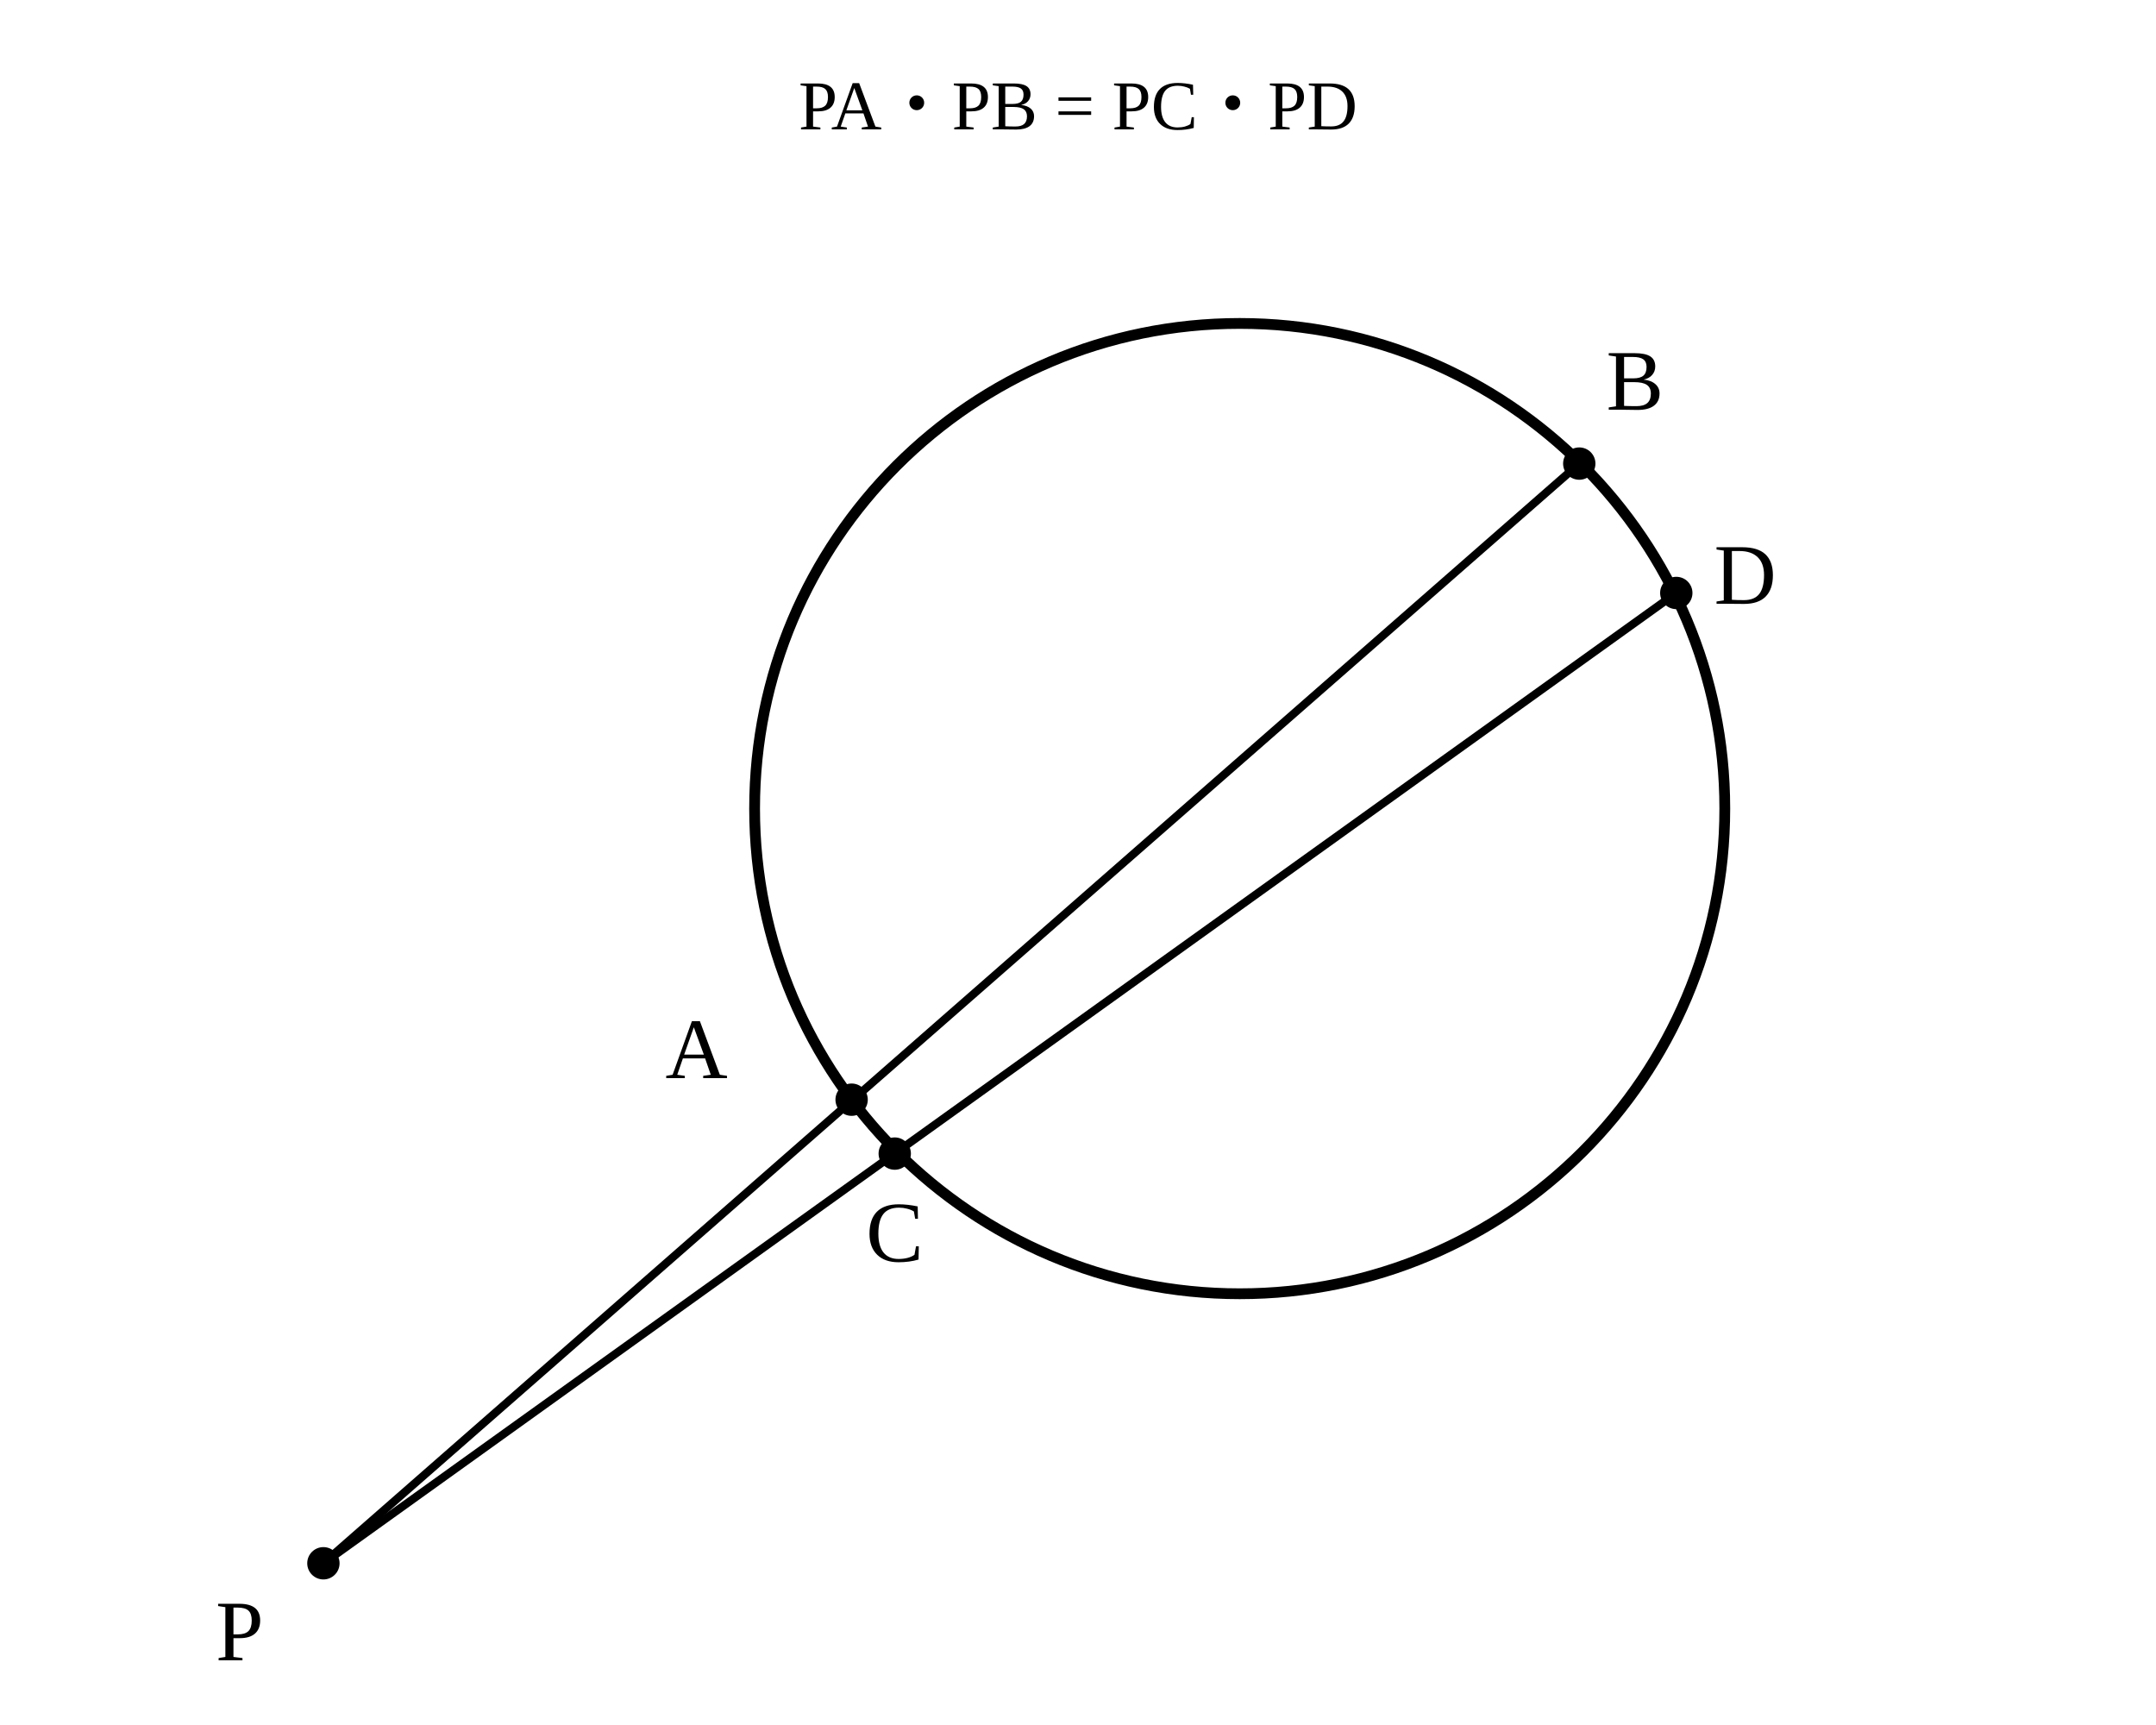
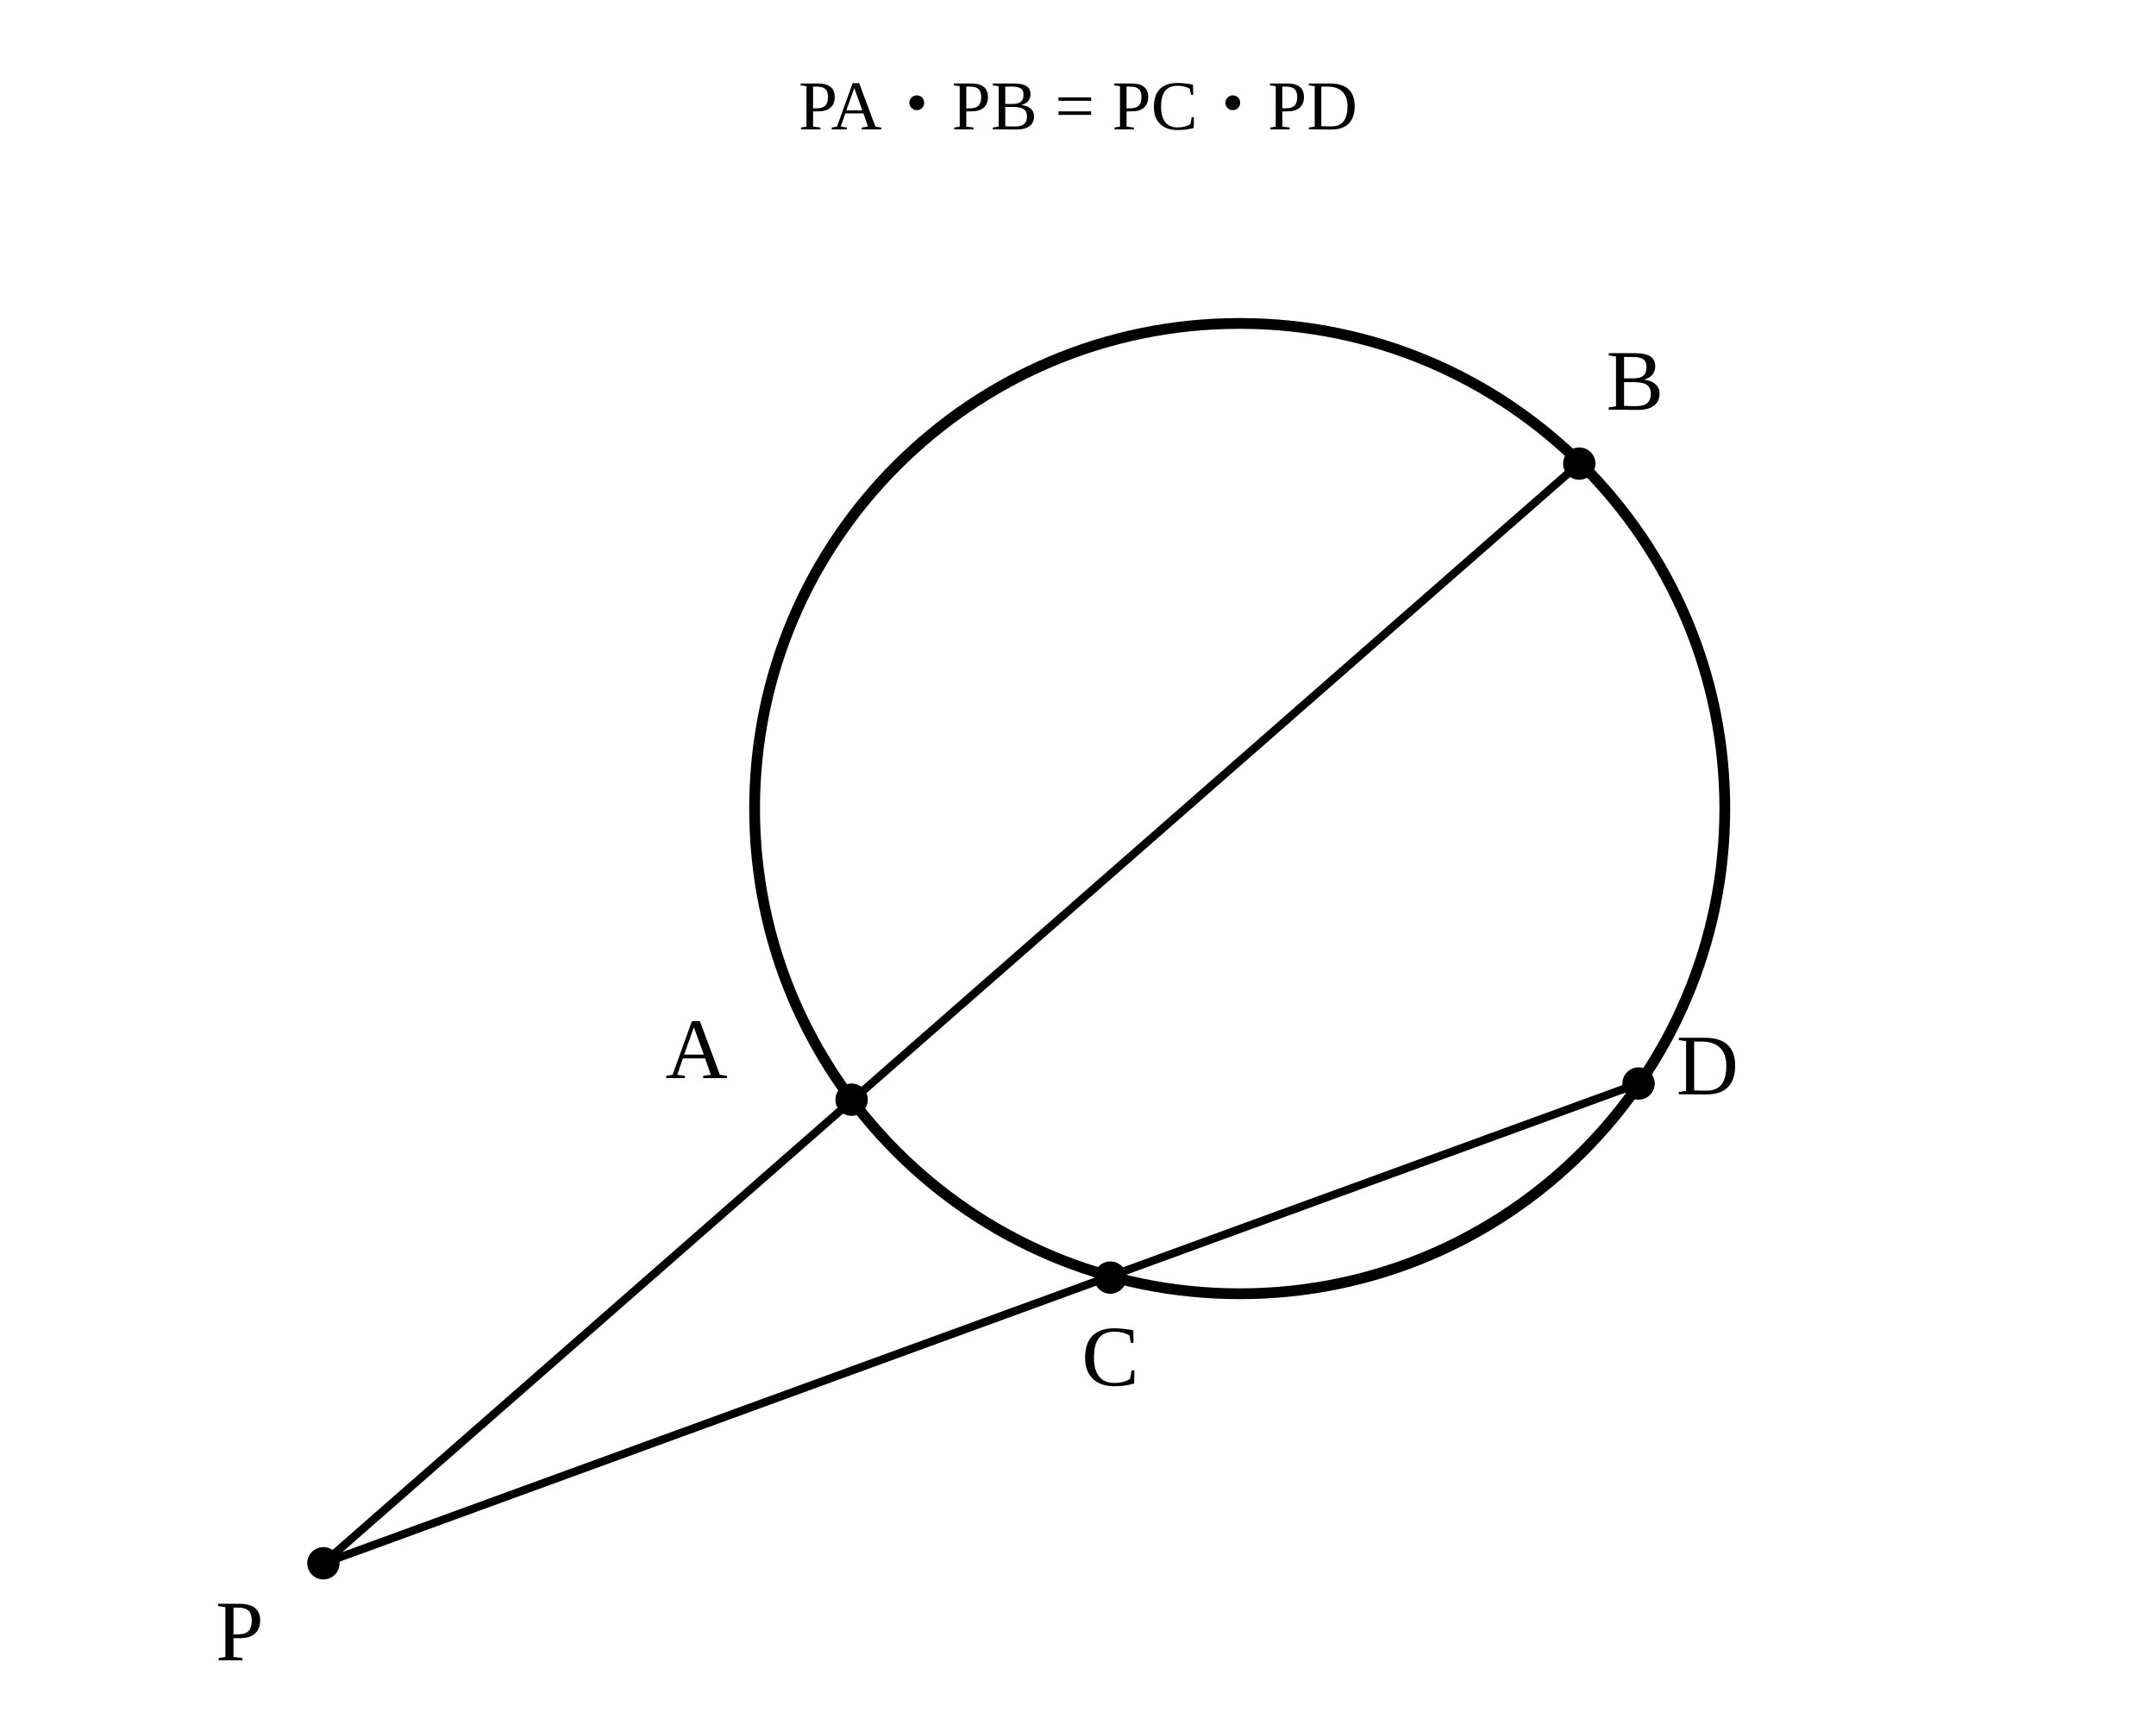
<svg xmlns="http://www.w3.org/2000/svg" viewBox="0 0 400 320" role="img" aria-label="円の外部の点Pを通る2本の直線が円とP,A,B及びP,C,Dで交わり、PA・PB=PC・PDが成り立つことを示す図">
  <circle cx="230" cy="150" r="90" fill="none" stroke="currentColor" stroke-width="2" />
  <line x1="60" y1="290" x2="293" y2="86" stroke="currentColor" stroke-width="1.5" />
-   <line x1="60" y1="290" x2="311" y2="110" stroke="currentColor" stroke-width="1.5" />
+   <line x1="60" y1="290" x2="304" y2="201" stroke="currentColor" stroke-width="1.5" />
  <circle cx="60" cy="290" r="3" fill="currentColor" />
  <circle cx="158" cy="204" r="3" fill="currentColor" />
  <circle cx="293" cy="86" r="3" fill="currentColor" />
-   <circle cx="166" cy="214" r="3" fill="currentColor" />
-   <circle cx="311" cy="110" r="3" fill="currentColor" />
+   <circle cx="206" cy="237" r="3" fill="currentColor" />
+   <circle cx="304" cy="201" r="3" fill="currentColor" />
  <text x="40" y="308" font-size="16" fill="currentColor">P</text>
  <text x="135" y="200" font-size="16" text-anchor="end" fill="currentColor">A</text>
  <text x="298" y="76" font-size="16" fill="currentColor">B</text>
-   <text x="166" y="234" font-size="16" text-anchor="middle" fill="currentColor">C</text>
-   <text x="318" y="112" font-size="16" fill="currentColor">D</text>
+   <text x="206" y="257" font-size="16" text-anchor="middle" fill="currentColor">C</text>
+   <text x="311" y="203" font-size="16" fill="currentColor">D</text>
  <text x="200" y="24" font-size="13" text-anchor="middle" fill="currentColor">PA・PB = PC・PD</text>
</svg>
